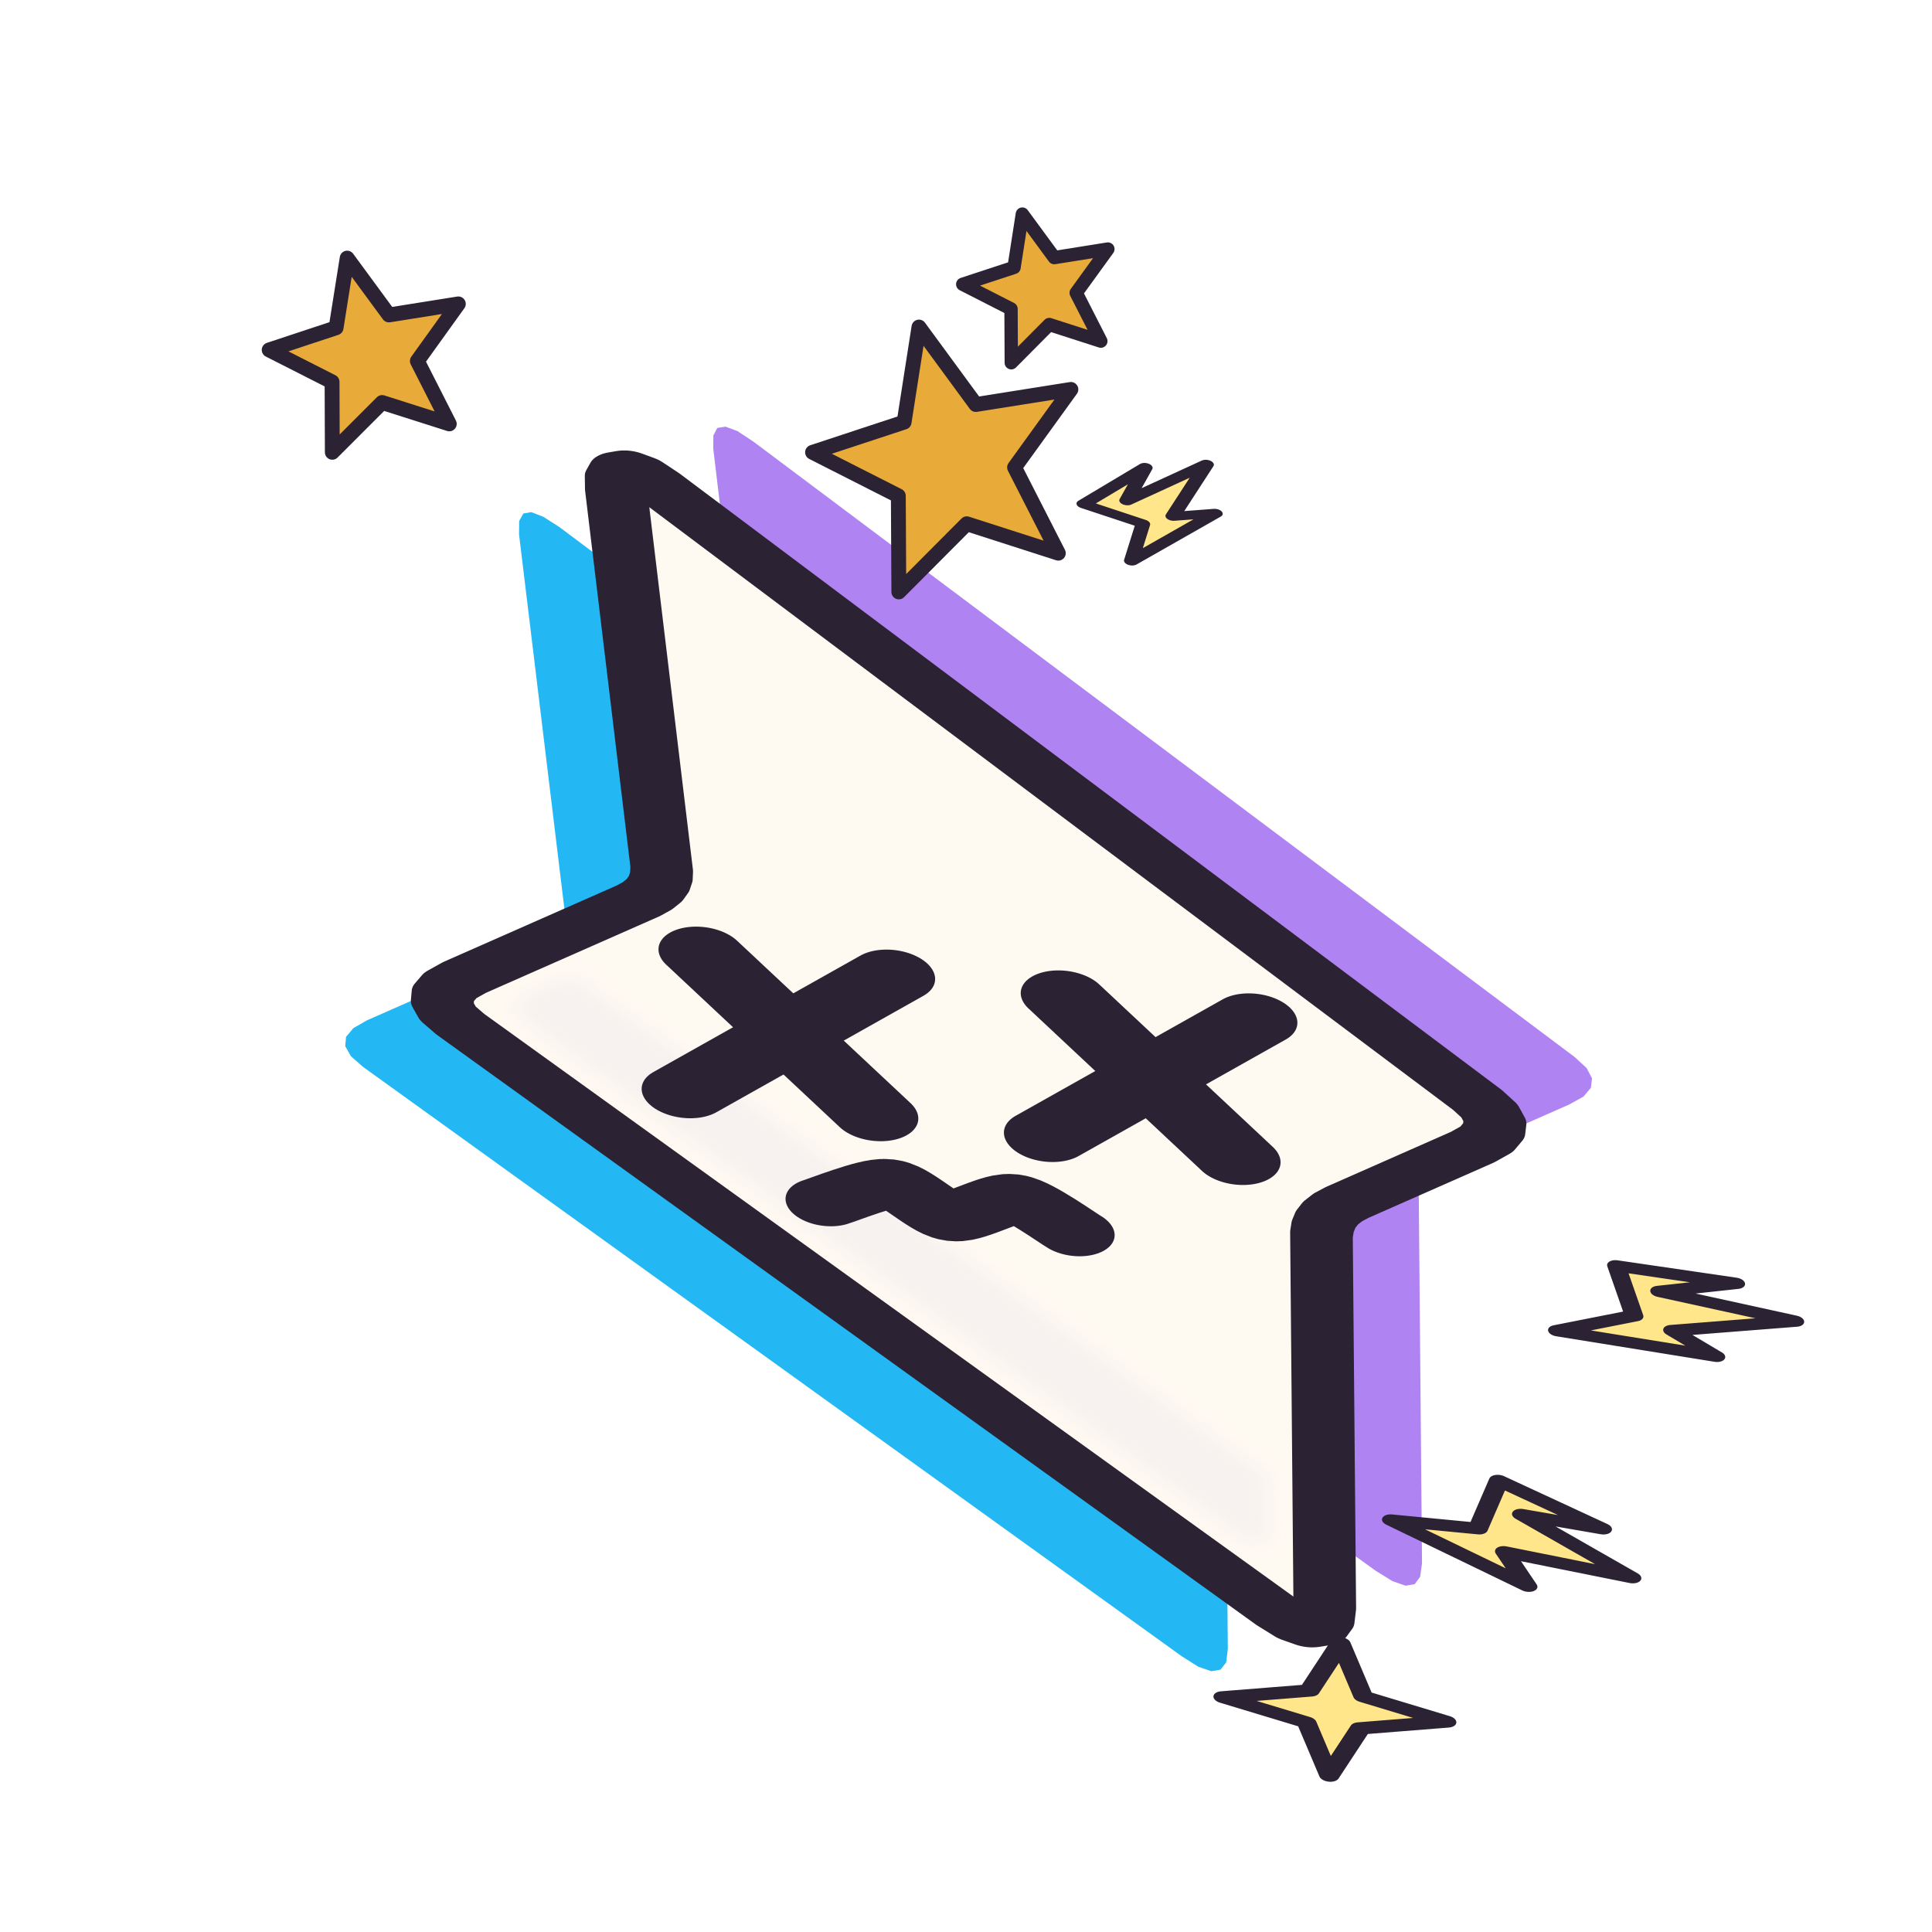
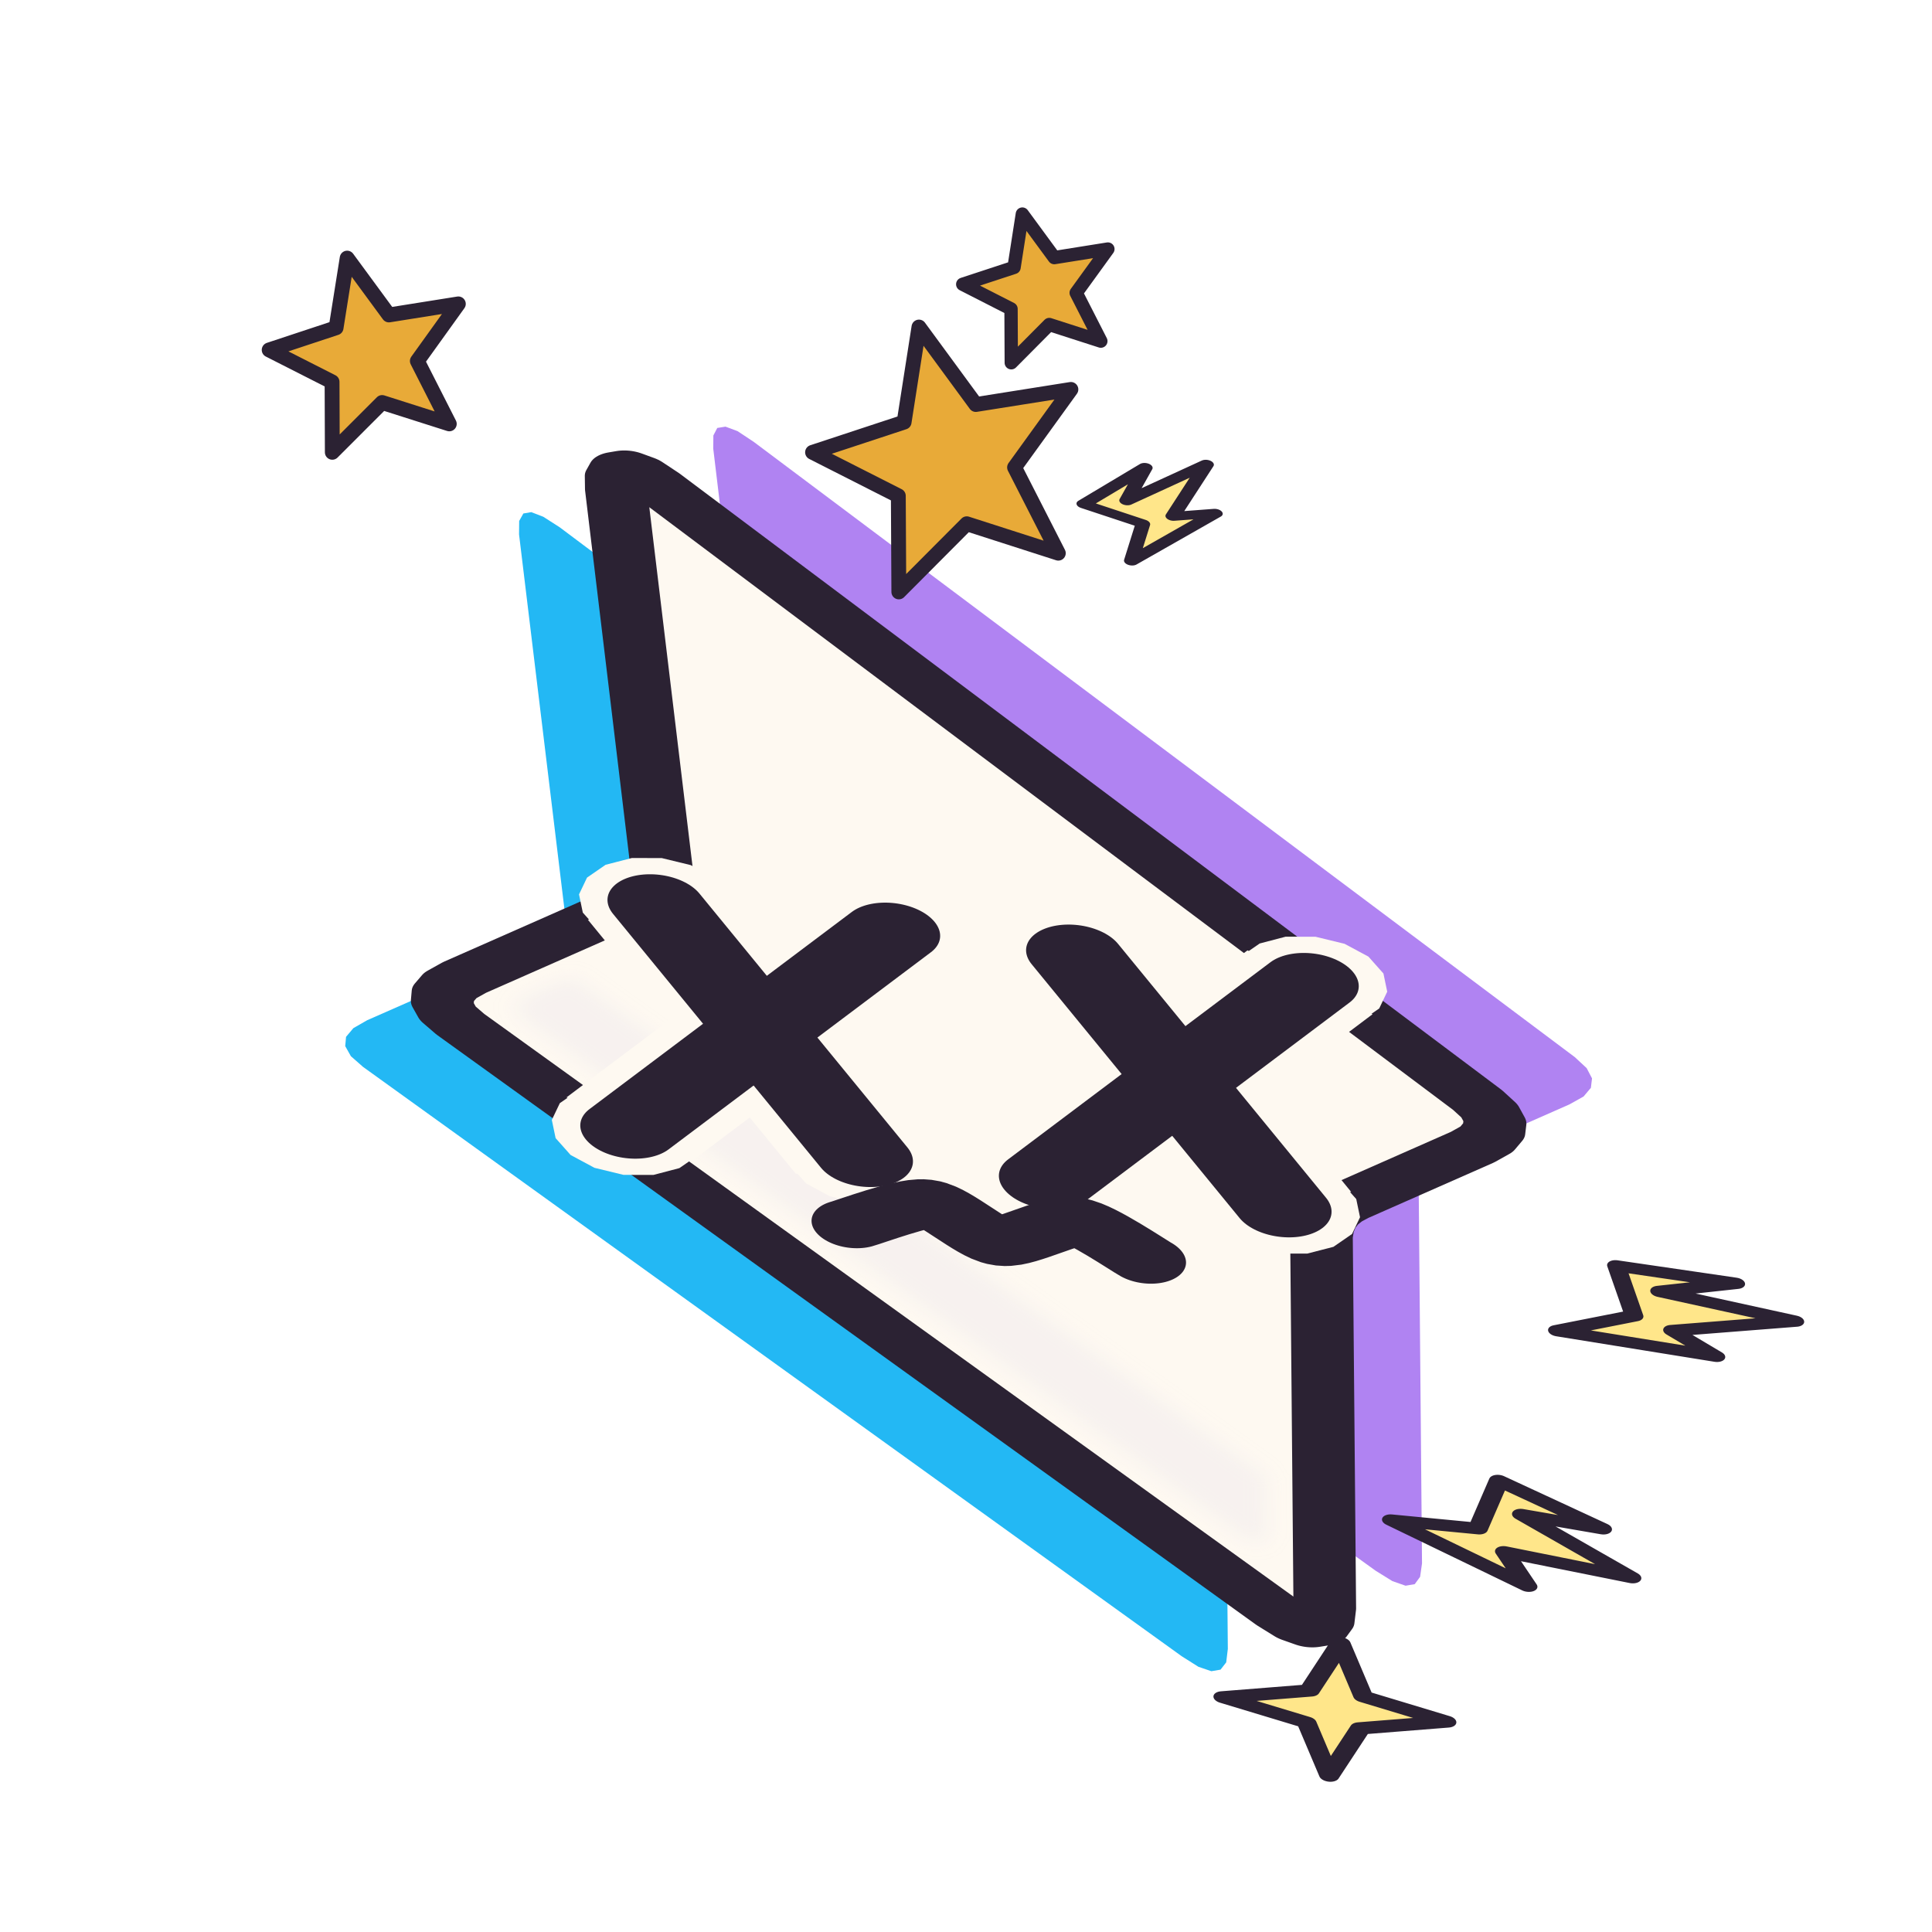
<svg xmlns="http://www.w3.org/2000/svg" viewBox="0 0 768 768" width="128" height="128">
  <defs>
    <filter id="ko-soft" x="-20%" y="-20%" width="140%" height="140%">
      <feGaussianBlur stdDeviation="4" />
    </filter>
    <path id="ko-0" d="M-1.6 -261.1 2.7 -266.5 4.9 -271.9 4.9 -277.3 2.6 -282.7 -1.8 -288 -301.2 -579.2 -307.1 -584 -311.3 -585.8 -313.9 -584.5 -315 -580 -314.5 -572.4 -284 -362.8 -283.8 -358.4 -284.3 -354.2 -285.6 -350.3 -287.7 -346.7 -290.5 -343.3 -345.7 -288.2 -350 -282.8 -352.1 -277.4 -352 -272.1 -349.7 -266.8 -345.2 -261.6 -47.6 15 -41.6 19.8 -37.1 21.4 -34.1 19.9 -32.5 15.4 -32.5 7.7 -48.6 -201.7 -48.6 -206.2 -47.8 -210.4 -46.4 -214.3 -44.2 -218 -41.3 -221.3Z" fill="#23b8f4" />
    <path id="ko-1" d="M59.8 -322.5 64.2 -327.9 66.3 -333.3 66.3 -338.7 64.1 -344.1 59.7 -349.5 -239.8 -640.6 -245.6 -645.5 -249.8 -647.2 -252.5 -645.9 -253.5 -641.4 -253 -633.9 -222.6 -424.3 -222.3 -419.8 -222.9 -415.7 -224.2 -411.8 -226.2 -408.1 -229.1 -404.7 -284.2 -349.6 -288.5 -344.2 -290.7 -338.9 -290.6 -333.5 -288.2 -328.3 -283.7 -323 13.8 -46.4 19.8 -41.7 24.4 -40 27.4 -41.5 28.9 -46 29 -53.7 12.9 -263.2 12.9 -267.6 13.6 -271.8 15.1 -275.7 17.2 -279.4 20.1 -282.8Z" fill="#b083f2" />
    <path id="ko-2" d="M29.1 -291.8 33.5 -297.2 35.6 -302.6 35.6 -308 33.3 -313.4 28.9 -318.7 -270.5 -609.9 -276.3 -614.8 -280.6 -616.5 -283.2 -615.2 -284.3 -610.7 -283.7 -603.2 -253.3 -393.6 -253.1 -389.1 -253.6 -385 -254.9 -381 -257 -377.4 -259.8 -374 -314.9 -318.9 -319.3 -313.5 -321.4 -308.2 -321.3 -302.8 -319 -297.5 -314.4 -292.3 -16.9 -15.7 -10.9 -11 -6.4 -9.3 -3.3 -10.8 -1.8 -15.3 -1.8 -23 -17.9 -232.4 -17.8 -236.9 -17.1 -241.1 -15.7 -245 -13.5 -248.7 -10.6 -252.1Z" fill="#fef9f1" />
    <path id="ko-3" d="M-279.2 -327.5 -292.7 -314 -295.3 -310.8 -296.6 -307.5 -296.5 -304.3 -295.1 -301.2 -292.4 -298 -33 -56.9 -29.4 -54.1 -26.7 -53.1 -24.9 -54 -24 -56.7 -24 -61.3 -26.4 -92.5Z" fill="#ded8eb" fill-opacity="0.22" filter="url(#ko-soft)" />
    <path id="ko-4" d="M29.1 -291.8 33.5 -297.2 35.6 -302.6 35.6 -308 33.3 -313.4 28.9 -318.7 -270.5 -609.9 -276.3 -614.8 -280.6 -616.5 -283.2 -615.2 -284.3 -610.7 -283.7 -603.2 -253.3 -393.6 -253.1 -389.1 -253.6 -385 -254.9 -381 -257 -377.4 -259.8 -374 -314.9 -318.9 -319.3 -313.5 -321.4 -308.2 -321.3 -302.8 -319 -297.5 -314.4 -292.3 -16.9 -15.7 -10.9 -11 -6.4 -9.3 -3.3 -10.8 -1.8 -15.3 -1.8 -23 -17.9 -232.4 -17.8 -236.9 -17.1 -241.1 -15.7 -245 -13.5 -248.7 -10.6 -252.1Z" fill="none" stroke="#2B2233" stroke-width="21.2" />
    <path id="ko-5" d="M43.5 33.8 15 43.5 6.5 72.3 -3.2 43.8 -32 35.3 -3.5 25.6 5 -3.2 14.7 25.3Z" fill="#FFE68A" />
    <path id="ko-6" d="M43.5 33.8 15 43.5 6.5 72.3 -3.2 43.8 -32 35.3 -3.5 25.6 5 -3.2 14.7 25.3Z" fill="none" stroke="#2B2233" stroke-width="6.8" />
-     <path id="ko-7" d="M-32.3 -39.9 32.3 39.9" fill="none" stroke="#2B2233" stroke-width="29.2" />
-     <path id="ko-8" d="M32.3 -39.9 -32.3 39.9" fill="none" stroke="#2B2233" stroke-width="29.2" />
-     <path id="ko-9" d="M-42.2 -163.2C-40.1 -164.7 -25.3 -178.2 -21.1 -178.2C-16.9 -178.2 -4.2 -163.2 0 -163.2C4.2 -163.2 16.9 -178.2 21.1 -178.2C25.3 -178.2 40.1 -164.7 42.2 -163.2" fill="none" stroke="#2B2233" stroke-width="27.2" />
-     <path id="ko-a" d="M0 0 30 -27.3 19.1 -2.7 57.3 -30 38.2 8.2 57.3 5.5 16.4 40.9 24.5 13.6Z" fill="#FFE68A" />
-     <path id="ko-b" d="M0 0 30 -27.3 19.1 -2.7 57.3 -30 38.2 8.2 57.3 5.5 16.4 40.9 24.5 13.6Z" fill="none" stroke="#2B2233" stroke-width="6.4" />
-     <path id="ko-c" d="M0 0 30.8 -28 19.6 -2.8 58.8 -30.8 39.2 8.4 58.8 5.6 16.8 42 25.2 14Z" fill="#FFE68A" />
-     <path id="ko-d" d="M0 0 30.8 -28 19.6 -2.8 58.8 -30.8 39.2 8.4 58.8 5.6 16.8 42 25.2 14Z" fill="none" stroke="#2B2233" stroke-width="6.6" />
-     <path id="ko-e" d="M0 0 23.3 -21.1 14.8 -2.1 44.4 -23.3 29.6 6.3 44.4 4.2 12.7 31.7 19 10.6Z" fill="#FFE68A" />
-     <path id="ko-f" d="M0 0 23.3 -21.1 14.8 -2.1 44.4 -23.3 29.6 6.3 44.4 4.2 12.7 31.7 19 10.6Z" fill="none" stroke="#2B2233" stroke-width="4.9" />
-     <path id="ko-g" d="M-179.7 33.1 -179.8 5.1 -204.8 -7.6 -178.2 -16.4 -173.8 -44.1 -157.2 -21.5 -129.6 -25.9 -145.9 -3.2 -133.2 21.8 -159.9 13.3Z" fill="#E8AA38" />
-     <path id="ko-h" d="M-179.7 33.1 -179.8 5.1 -204.8 -7.6 -178.2 -16.4 -173.8 -44.1 -157.2 -21.5 -129.6 -25.9 -145.9 -3.2 -133.2 21.8 -159.9 13.3Z" fill="none" stroke="#2B2233" stroke-width="5.9" />
-     <path id="ko-i" d="M90.2 -2.5 90.1 -23.9 70.9 -33.7 91.3 -40.4 94.6 -61.6 107.3 -44.3 128.6 -47.7 116 -30.3 125.8 -11.1 105.3 -17.7Z" fill="#E8AA38" />
-     <path id="ko-j" d="M90.2 -2.5 90.1 -23.9 70.9 -33.7 91.3 -40.4 94.6 -61.6 107.3 -44.3 128.6 -47.7 116 -30.3 125.8 -11.1 105.3 -17.7Z" fill="none" stroke="#2B2233" stroke-width="5.3" />
-     <path id="ko-k" d="M45.5 88.6 45.3 50.4 11.2 33.1 47.6 21.1 53.5 -16.7 76.1 14.1 113.9 8.1 91.5 39.1 108.9 73.2 72.5 61.5Z" fill="#E8AA38" />
-     <path id="ko-l" d="M45.5 88.6 45.3 50.4 11.2 33.1 47.6 21.1 53.5 -16.7 76.1 14.1 113.9 8.1 91.5 39.1 108.9 73.2 72.5 61.5Z" fill="none" stroke="#2B2233" stroke-width="5.9" />
+     <path id="ko-7" d="M-62.1 -50.8 17.7 78.3 62.1 50.8 -17.7 -78.3Z" fill="#fef9f1" />
+     <path id="ko-8" d="M-13.8 -64.5 -15.8 -54.5 -21.5 -46 -29.9 -40.4 -39.9 -38.4 -49.9 -40.4 -58.4 -46 -64.1 -54.5 -66.1 -64.5 -64.1 -74.5 -58.4 -83 -49.9 -88.6 -39.9 -90.6 -29.9 -88.6 -21.5 -83 -15.8 -74.5Z" fill="#fef9f1" />
+     <path id="ko-9" d="M66.1 64.5 64.1 74.5 58.4 83 49.9 88.6 39.9 90.6 29.9 88.6 21.5 83 15.8 74.5 13.8 64.5 15.8 54.5 21.5 46 29.9 40.4 39.9 38.4 49.9 40.4 58.4 46 64.1 54.5Z" fill="#fef9f1" />
+     <path id="ko-a" d="M17.7 -78.3 -62.1 50.8 -17.7 78.3 62.1 -50.8Z" fill="#fef9f1" />
+     <path id="ko-b" d="M66.1 -64.5 64.1 -54.5 58.4 -46 49.9 -40.4 39.9 -38.4 29.9 -40.4 21.5 -46 15.8 -54.5 13.8 -64.5 15.8 -74.5 21.5 -83 29.9 -88.6 39.9 -90.6 49.9 -88.6 58.4 -83 64.1 -74.5Z" fill="#fef9f1" />
+     <path id="ko-c" d="M-13.8 64.5 -15.8 74.5 -21.5 83 -29.9 88.6 -39.9 90.6 -49.9 88.6 -58.4 83 -64.1 74.5 -66.1 64.5 -64.1 54.5 -58.4 46 -49.9 40.4 -39.9 38.4 -29.9 40.4 -21.5 46 -15.8 54.5Z" fill="#fef9f1" />
+     <path id="ko-d" d="M-39.9 -64.5 39.9 64.5" fill="none" stroke="#2B2233" stroke-width="33" />
+     <path id="ko-e" d="M39.9 -64.5 -39.9 64.5" fill="none" stroke="#2B2233" stroke-width="33" />
+     <path id="ko-f" d="M-49.9 -160.3C-47.4 -162 -30 -177 -25 -177C-20 -177 -5 -160.3 0 -160.3C5 -160.3 20 -177 25 -177C30 -177 47.4 -162 49.9 -160.3" fill="none" stroke="#2B2233" stroke-width="27.2" />
+     <path id="ko-g" d="M0 0 30 -27.3 19.1 -2.7 57.3 -30 38.2 8.2 57.3 5.5 16.4 40.9 24.5 13.6Z" fill="#FFE68A" />
+     <path id="ko-h" d="M0 0 30 -27.3 19.1 -2.7 57.3 -30 38.2 8.2 57.3 5.5 16.4 40.9 24.5 13.6Z" fill="none" stroke="#2B2233" stroke-width="6.4" />
+     <path id="ko-i" d="M0 0 30.8 -28 19.6 -2.8 58.8 -30.8 39.2 8.4 58.8 5.6 16.8 42 25.2 14Z" fill="#FFE68A" />
+     <path id="ko-j" d="M0 0 30.8 -28 19.6 -2.8 58.8 -30.8 39.2 8.4 58.8 5.6 16.8 42 25.2 14Z" fill="none" stroke="#2B2233" stroke-width="6.6" />
+     <path id="ko-k" d="M0 0 23.3 -21.1 14.8 -2.1 44.4 -23.3 29.6 6.3 44.4 4.2 12.7 31.7 19 10.6Z" fill="#FFE68A" />
+     <path id="ko-l" d="M0 0 23.3 -21.1 14.8 -2.1 44.4 -23.3 29.6 6.3 44.4 4.2 12.7 31.7 19 10.6Z" fill="none" stroke="#2B2233" stroke-width="4.9" />
+     <path id="ko-m" d="M-179.7 33.1 -179.8 5.1 -204.8 -7.6 -178.2 -16.4 -173.8 -44.1 -157.2 -21.5 -129.6 -25.9 -145.9 -3.2 -133.2 21.8 -159.9 13.3Z" fill="#E8AA38" />
+     <path id="ko-n" d="M-179.7 33.1 -179.8 5.1 -204.8 -7.6 -178.2 -16.4 -173.8 -44.1 -157.2 -21.5 -129.6 -25.9 -145.9 -3.2 -133.2 21.8 -159.9 13.3Z" fill="none" stroke="#2B2233" stroke-width="5.9" />
+     <path id="ko-o" d="M90.2 -2.5 90.1 -23.9 70.9 -33.7 91.3 -40.4 94.6 -61.6 107.3 -44.3 128.6 -47.7 116 -30.3 125.8 -11.1 105.3 -17.7Z" fill="#E8AA38" />
+     <path id="ko-p" d="M90.2 -2.5 90.1 -23.9 70.9 -33.7 91.3 -40.4 94.6 -61.6 107.3 -44.3 128.6 -47.7 116 -30.3 125.8 -11.1 105.3 -17.7Z" fill="none" stroke="#2B2233" stroke-width="5.3" />
+     <path id="ko-q" d="M45.5 88.6 45.3 50.4 11.2 33.1 47.6 21.1 53.5 -16.7 76.1 14.1 113.9 8.1 91.5 39.1 108.9 73.2 72.5 61.5Z" fill="#E8AA38" />
+     <path id="ko-r" d="M45.5 88.6 45.3 50.4 11.2 33.1 47.6 21.1 53.5 -16.7 76.1 14.1 113.9 8.1 91.5 39.1 108.9 73.2 72.5 61.5Z" fill="none" stroke="#2B2233" stroke-width="5.9" />
  </defs>
  <g stroke-linecap="round" stroke-linejoin="round">
    <use href="#ko-0" transform="matrix(1.1715 0.1413 -0.0838 0.695 526.8 654.7)" />
    <use href="#ko-1" transform="matrix(1.1715 0.1413 -0.0838 0.695 526.8 654.7)" />
    <use href="#ko-2" transform="matrix(1.1715 0.1413 -0.0838 0.695 526.8 654.7)" />
    <use href="#ko-3" transform="matrix(1.1715 0.1413 -0.0838 0.695 526.8 654.7)" />
    <use href="#ko-4" transform="matrix(1.1715 0.1413 -0.0838 0.695 526.8 654.7)" />
    <use href="#ko-5" transform="matrix(1.1715 0.1413 -0.0838 0.695 526.8 654.7)" />
    <use href="#ko-6" transform="matrix(1.1715 0.1413 -0.0838 0.695 526.8 654.7)" />
-     <use href="#ko-7" transform="matrix(1.1715 0.1413 -0.0838 0.695 313.4 411)" />
-     <use href="#ko-8" transform="matrix(1.1715 0.1413 -0.0838 0.695 313.4 411)" />
-     <use href="#ko-7" transform="matrix(1.1715 0.1413 -0.0838 0.695 457.4 428.4)" />
-     <use href="#ko-8" transform="matrix(1.1715 0.1413 -0.0838 0.695 457.4 428.4)" />
-     <use href="#ko-9" transform="matrix(1.1715 0.1413 -0.0838 0.695 364 597.2)" />
-     <use href="#ko-a" transform="matrix(0.7734 0.5894 -0.8839 0.3944 642.6 503.2)" />
-     <use href="#ko-b" transform="matrix(0.7734 0.5894 -0.8839 0.3944 642.6 503.2)" />
-     <use href="#ko-c" transform="matrix(0.3032 0.703 -1.1347 0.0933 595.8 588.6)" />
-     <use href="#ko-d" transform="matrix(0.3032 0.703 -1.1347 0.0933 595.8 588.6)" />
-     <use href="#ko-e" transform="matrix(1.1675 0.0142 0.1279 0.7091 430.8 200.4)" />
-     <use href="#ko-f" transform="matrix(1.1675 0.0142 0.1279 0.7091 430.8 200.4)" />
-     <use href="#ko-g" transform="translate(311.8 146.7)" />
-     <use href="#ko-h" transform="translate(311.8 146.7)" />
-     <use href="#ko-i" transform="translate(311.8 146.7)" />
-     <use href="#ko-j" transform="translate(311.8 146.7)" />
-     <use href="#ko-k" transform="translate(311.8 146.7)" />
-     <use href="#ko-l" transform="translate(311.8 146.7)" />
+     <use href="#ko-7" transform="matrix(1.1715 0.1413 -0.0838 0.695 302.2 409.7)" />
+     <use href="#ko-8" transform="matrix(1.1715 0.1413 -0.0838 0.695 302.2 409.7)" />
+     <use href="#ko-9" transform="matrix(1.1715 0.1413 -0.0838 0.695 302.2 409.7)" />
+     <use href="#ko-a" transform="matrix(1.1715 0.1413 -0.0838 0.695 302.2 409.7)" />
+     <use href="#ko-b" transform="matrix(1.1715 0.1413 -0.0838 0.695 302.2 409.7)" />
+     <use href="#ko-c" transform="matrix(1.1715 0.1413 -0.0838 0.695 302.2 409.7)" />
+     <use href="#ko-7" transform="matrix(1.1715 0.1413 -0.0838 0.695 468.6 429.7)" />
+     <use href="#ko-8" transform="matrix(1.1715 0.1413 -0.0838 0.695 468.6 429.7)" />
+     <use href="#ko-9" transform="matrix(1.1715 0.1413 -0.0838 0.695 468.6 429.7)" />
+     <use href="#ko-a" transform="matrix(1.1715 0.1413 -0.0838 0.695 468.6 429.7)" />
+     <use href="#ko-b" transform="matrix(1.1715 0.1413 -0.0838 0.695 468.6 429.7)" />
+     <use href="#ko-c" transform="matrix(1.1715 0.1413 -0.0838 0.695 468.6 429.7)" />
+     <use href="#ko-d" transform="matrix(1.1715 0.1413 -0.0838 0.695 302.2 409.7)" />
+     <use href="#ko-e" transform="matrix(1.1715 0.1413 -0.0838 0.695 302.2 409.7)" />
+     <use href="#ko-d" transform="matrix(1.1715 0.1413 -0.0838 0.695 468.6 429.7)" />
+     <use href="#ko-e" transform="matrix(1.1715 0.1413 -0.0838 0.695 468.6 429.7)" />
+     <use href="#ko-f" transform="matrix(1.1715 0.1413 -0.0838 0.695 383.6 605)" />
+     <use href="#ko-g" transform="matrix(0.7734 0.5894 -0.8839 0.3944 642.6 503.2)" />
+     <use href="#ko-h" transform="matrix(0.7734 0.5894 -0.8839 0.3944 642.6 503.2)" />
+     <use href="#ko-i" transform="matrix(0.3032 0.703 -1.1347 0.0933 595.8 588.6)" />
+     <use href="#ko-j" transform="matrix(0.3032 0.703 -1.1347 0.0933 595.8 588.6)" />
+     <use href="#ko-k" transform="matrix(1.1675 0.0142 0.1279 0.7091 430.8 200.4)" />
+     <use href="#ko-l" transform="matrix(1.1675 0.0142 0.1279 0.7091 430.8 200.4)" />
+     <use href="#ko-m" transform="translate(311.8 146.7)" />
+     <use href="#ko-n" transform="translate(311.8 146.7)" />
+     <use href="#ko-o" transform="translate(311.8 146.7)" />
+     <use href="#ko-p" transform="translate(311.8 146.7)" />
+     <use href="#ko-q" transform="translate(311.8 146.7)" />
+     <use href="#ko-r" transform="translate(311.8 146.7)" />
  </g>
</svg>
